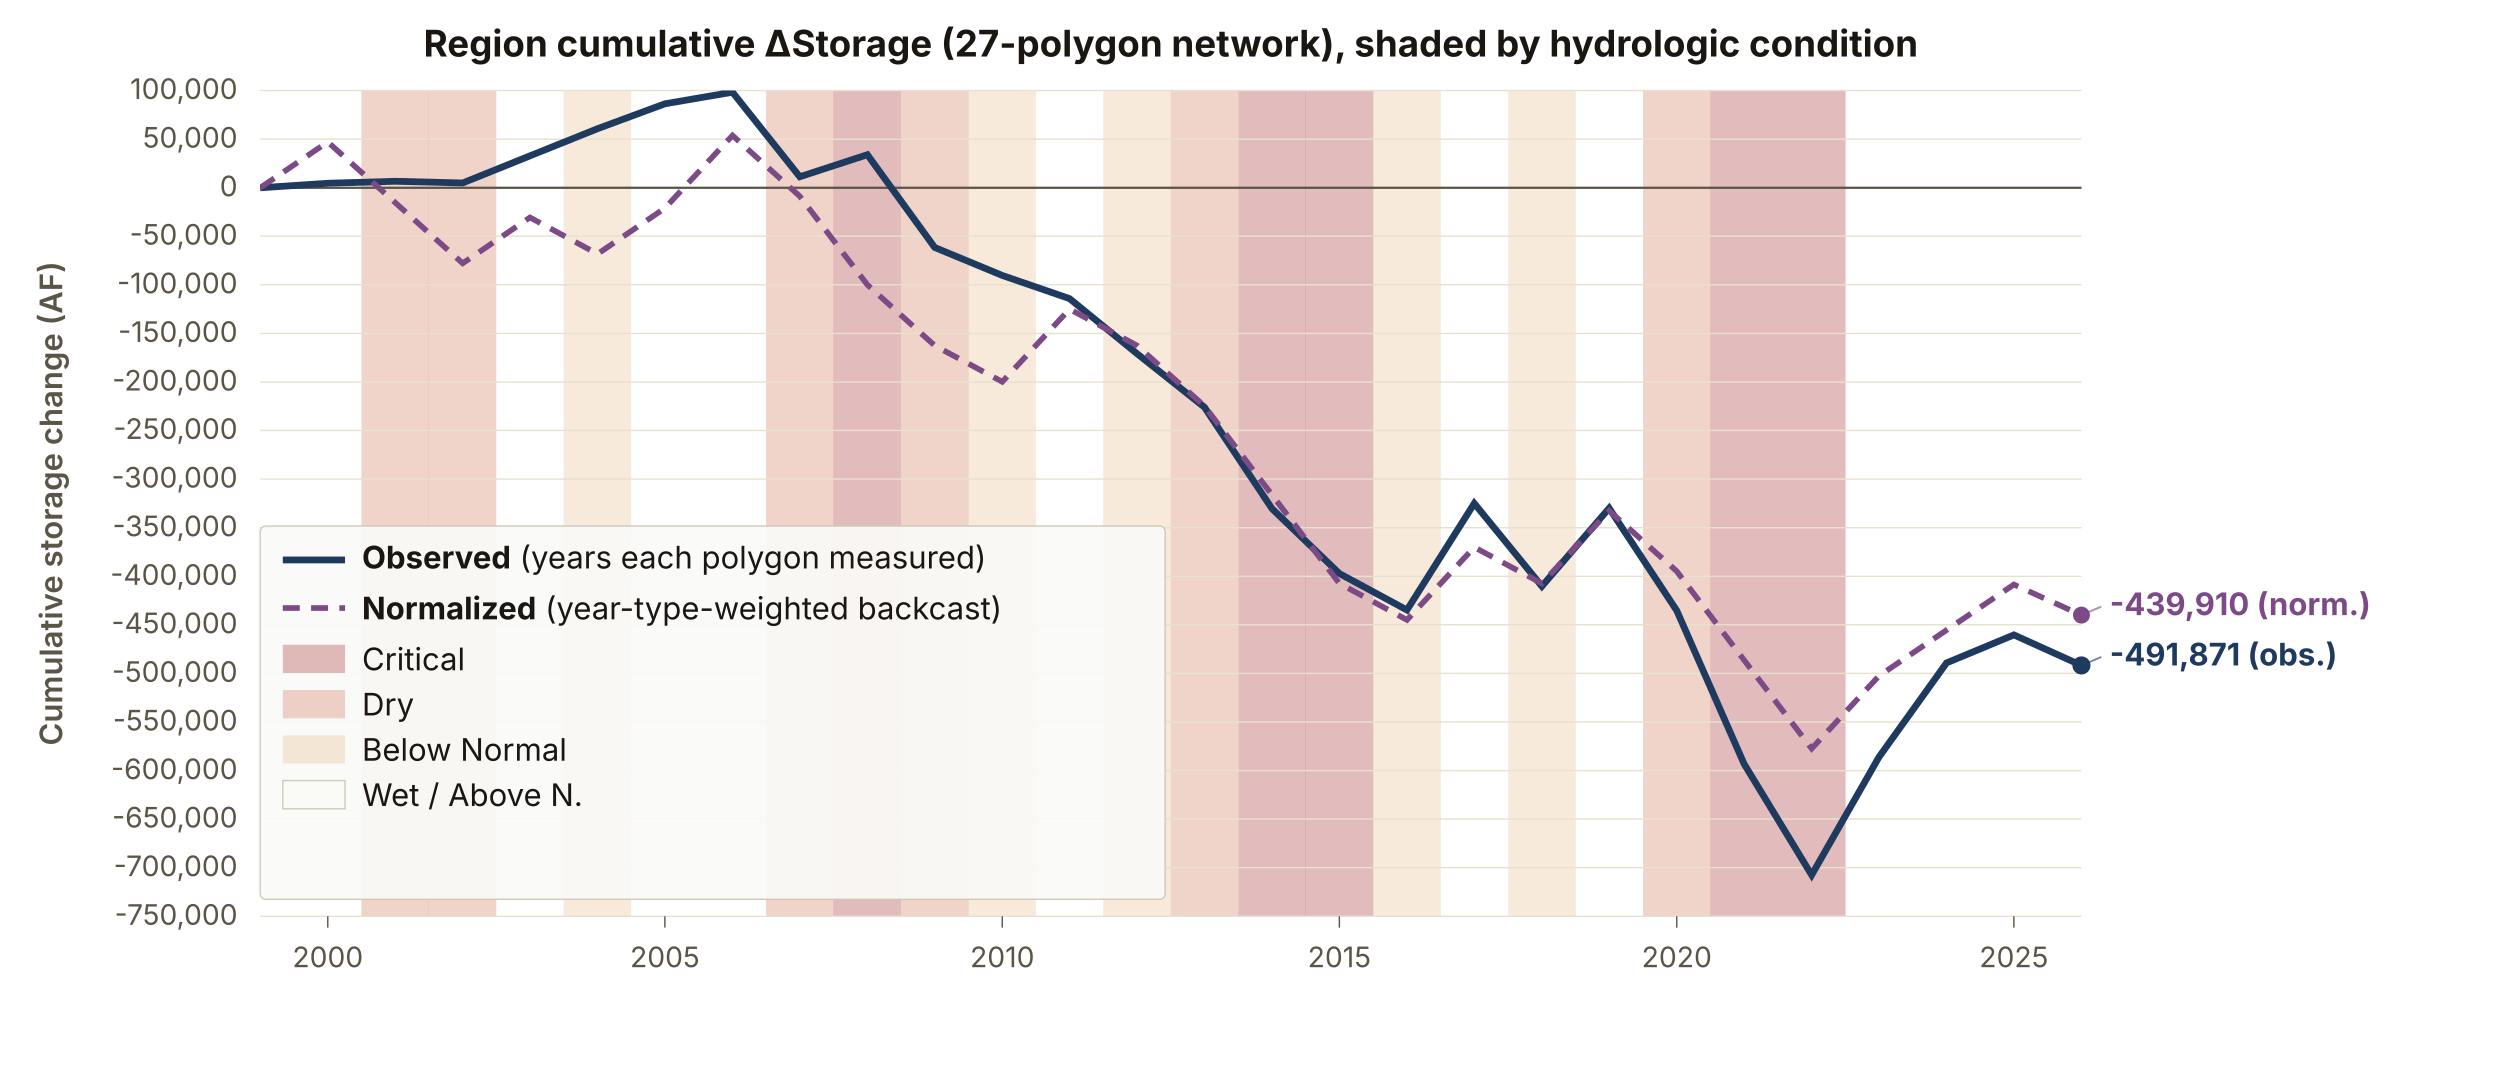
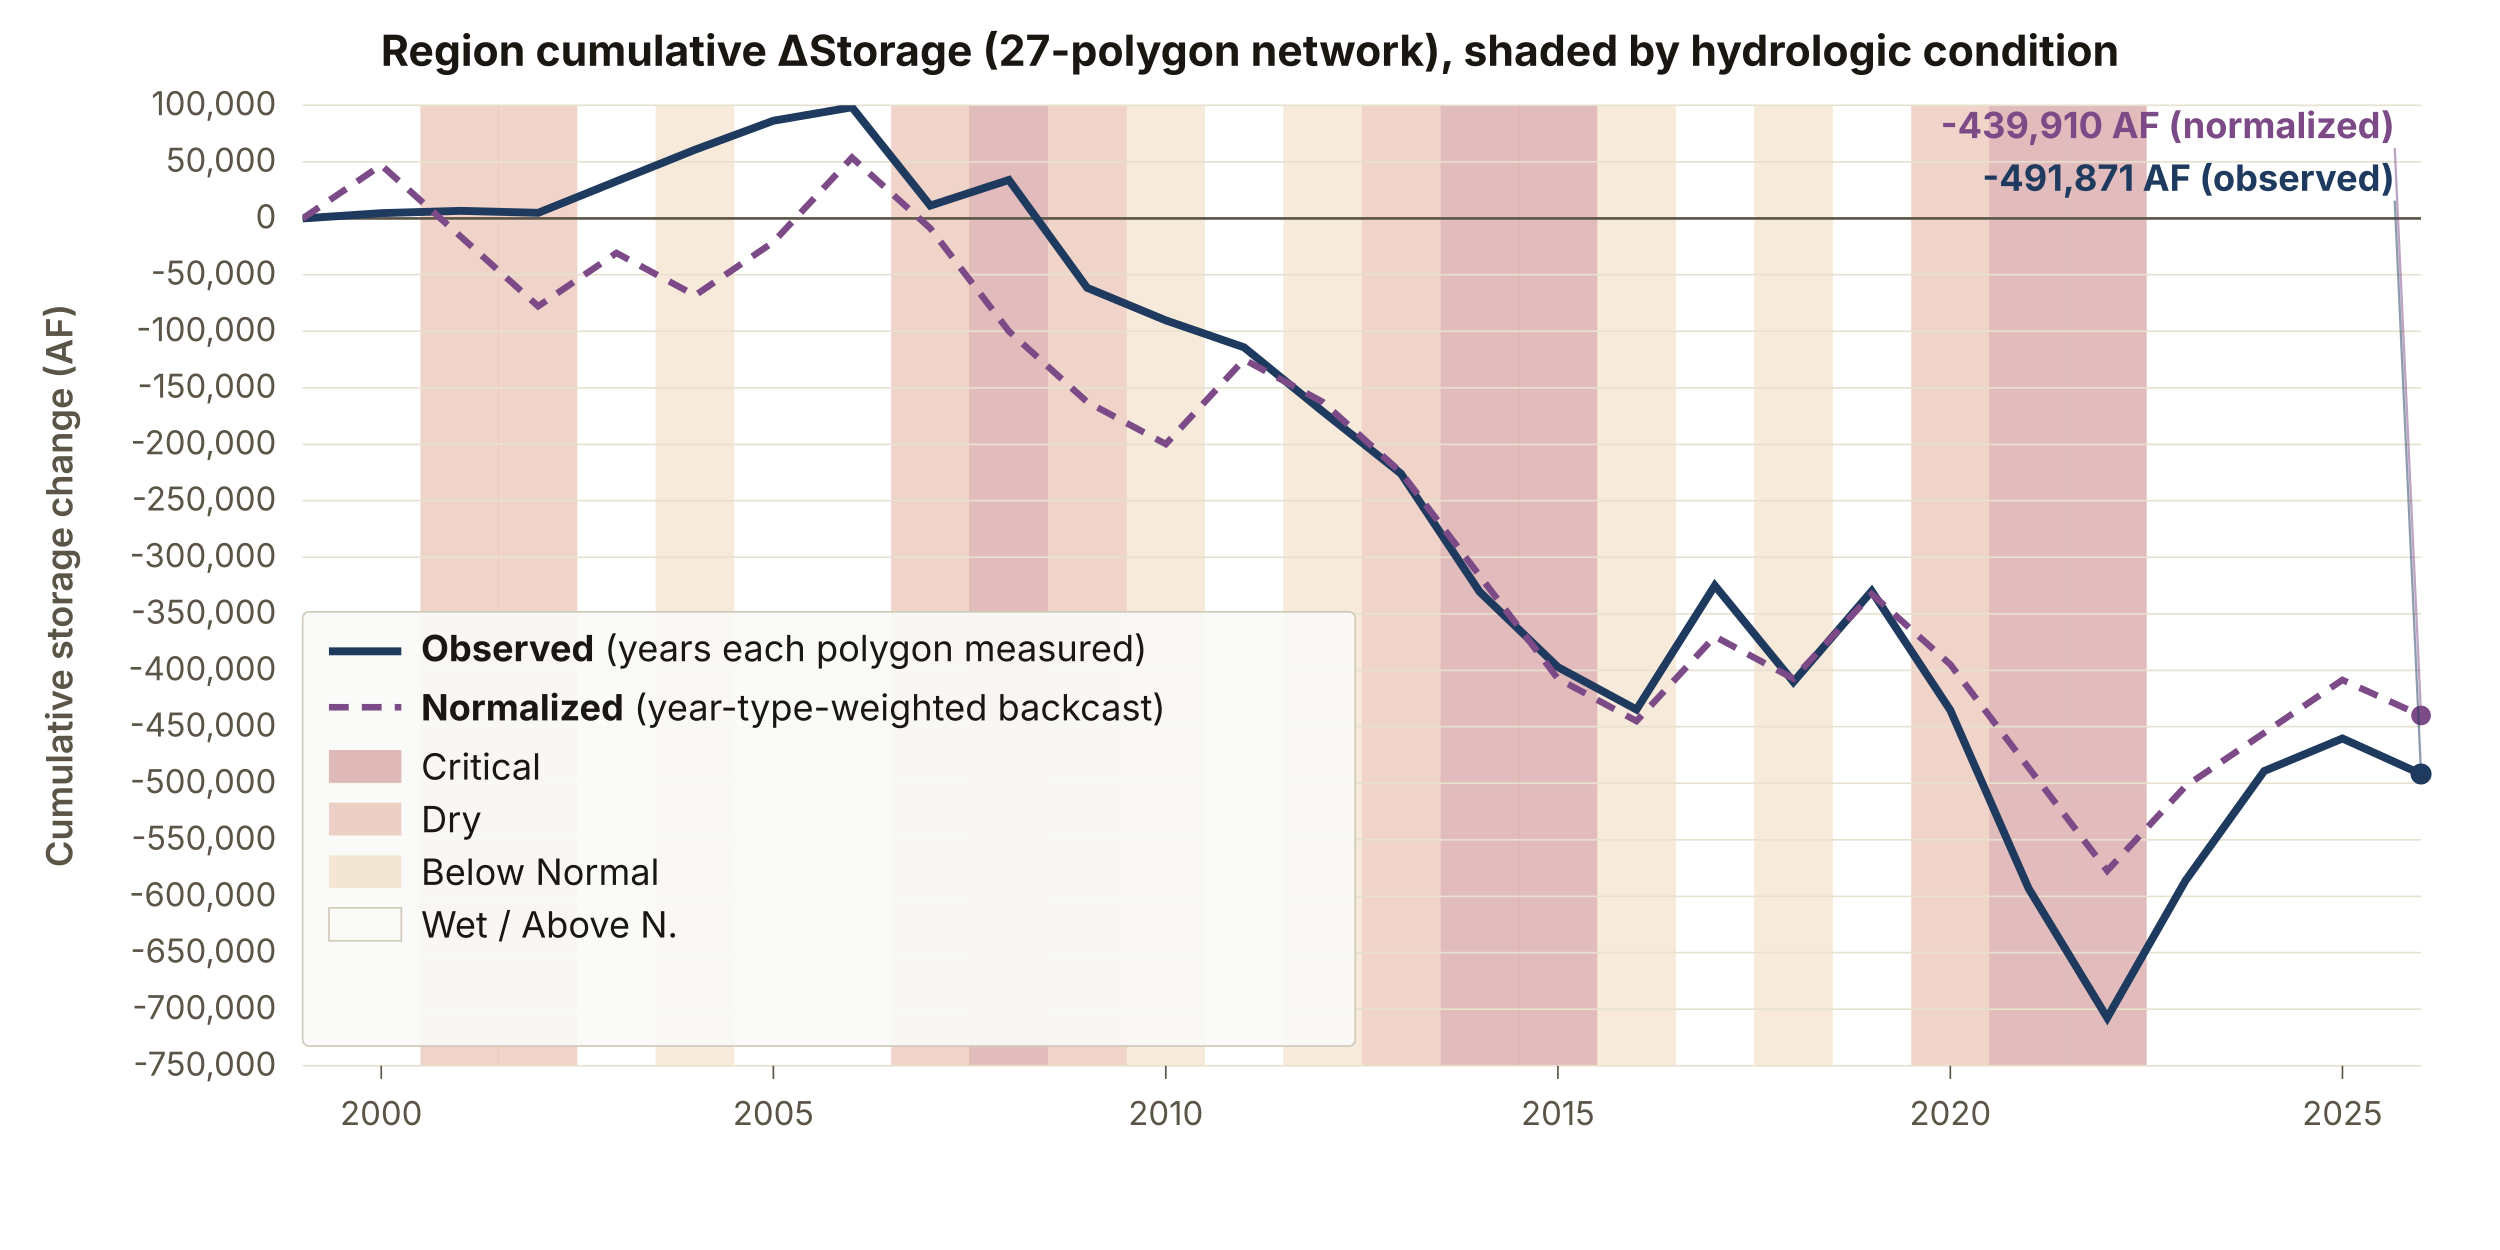
- <svg xmlns="http://www.w3.org/2000/svg" viewBox="0 0 884 380" style="background:#fafaf7;font-family:'Inter',ui-sans-serif,system-ui;width:100%;height:auto;display:block;">
+ <svg xmlns="http://www.w3.org/2000/svg" viewBox="0 0 760 380" style="background:#fafaf7;font-family:'Inter',ui-sans-serif,system-ui;width:100%;height:auto;display:block;">
  <defs>
    <clipPath id="ts-clip">
      <rect x="92" y="32" width="644" height="292" />
    </clipPath>
  </defs>
-   <text x="414.0" y="20" text-anchor="middle" font-size="13" font-weight="700" fill="#1a1612">Region cumulative ΔStorage (27-polygon network), shaded by hydrologic condition</text>
+   <text x="380.0" y="20" text-anchor="middle" font-size="13" font-weight="700" fill="#1a1612">Region cumulative ΔStorage (27-polygon network), shaded by hydrologic condition</text>
  <rect x="127.8" y="32" width="23.9" height="292" fill="#c75a35" fill-opacity="0.26" />
  <rect x="151.6" y="32" width="23.9" height="292" fill="#c75a35" fill-opacity="0.26" />
  <rect x="199.3" y="32" width="23.9" height="292" fill="#d99a4f" fill-opacity="0.2" />
  <rect x="270.9" y="32" width="23.9" height="292" fill="#c75a35" fill-opacity="0.26" />
  <rect x="294.7" y="32" width="23.9" height="292" fill="#a32d2d" fill-opacity="0.32" />
  <rect x="318.6" y="32" width="23.9" height="292" fill="#c75a35" fill-opacity="0.26" />
  <rect x="342.4" y="32" width="23.9" height="292" fill="#d99a4f" fill-opacity="0.2" />
  <rect x="390.1" y="32" width="23.9" height="292" fill="#d99a4f" fill-opacity="0.2" />
  <rect x="414.0" y="32" width="23.9" height="292" fill="#c75a35" fill-opacity="0.26" />
  <rect x="437.9" y="32" width="23.9" height="292" fill="#a32d2d" fill-opacity="0.32" />
  <rect x="461.7" y="32" width="23.9" height="292" fill="#a32d2d" fill-opacity="0.32" />
  <rect x="485.6" y="32" width="23.9" height="292" fill="#d99a4f" fill-opacity="0.2" />
  <rect x="533.3" y="32" width="23.9" height="292" fill="#d99a4f" fill-opacity="0.2" />
  <rect x="581.0" y="32" width="23.9" height="292" fill="#c75a35" fill-opacity="0.26" />
  <rect x="604.8" y="32" width="23.9" height="292" fill="#a32d2d" fill-opacity="0.32" />
  <rect x="628.7" y="32" width="23.9" height="292" fill="#a32d2d" fill-opacity="0.32" />
  <line x1="92" y1="324.0" x2="736" y2="324.0" stroke="#e7e1cf" stroke-width="0.5" />
  <text x="84" y="327.0" text-anchor="end" font-size="10" fill="#5b5547">-750,000</text>
  <line x1="92" y1="306.8" x2="736" y2="306.8" stroke="#e7e1cf" stroke-width="0.5" />
  <text x="84" y="309.8" text-anchor="end" font-size="10" fill="#5b5547">-700,000</text>
  <line x1="92" y1="289.6" x2="736" y2="289.6" stroke="#e7e1cf" stroke-width="0.5" />
  <text x="84" y="292.6" text-anchor="end" font-size="10" fill="#5b5547">-650,000</text>
  <line x1="92" y1="272.5" x2="736" y2="272.5" stroke="#e7e1cf" stroke-width="0.5" />
  <text x="84" y="275.5" text-anchor="end" font-size="10" fill="#5b5547">-600,000</text>
  <line x1="92" y1="255.3" x2="736" y2="255.3" stroke="#e7e1cf" stroke-width="0.5" />
  <text x="84" y="258.3" text-anchor="end" font-size="10" fill="#5b5547">-550,000</text>
  <line x1="92" y1="238.1" x2="736" y2="238.1" stroke="#e7e1cf" stroke-width="0.5" />
  <text x="84" y="241.1" text-anchor="end" font-size="10" fill="#5b5547">-500,000</text>
  <line x1="92" y1="220.9" x2="736" y2="220.9" stroke="#e7e1cf" stroke-width="0.5" />
  <text x="84" y="223.9" text-anchor="end" font-size="10" fill="#5b5547">-450,000</text>
  <line x1="92" y1="203.8" x2="736" y2="203.8" stroke="#e7e1cf" stroke-width="0.5" />
  <text x="84" y="206.8" text-anchor="end" font-size="10" fill="#5b5547">-400,000</text>
  <line x1="92" y1="186.6" x2="736" y2="186.6" stroke="#e7e1cf" stroke-width="0.5" />
  <text x="84" y="189.6" text-anchor="end" font-size="10" fill="#5b5547">-350,000</text>
  <line x1="92" y1="169.4" x2="736" y2="169.4" stroke="#e7e1cf" stroke-width="0.5" />
  <text x="84" y="172.4" text-anchor="end" font-size="10" fill="#5b5547">-300,000</text>
  <line x1="92" y1="152.2" x2="736" y2="152.2" stroke="#e7e1cf" stroke-width="0.5" />
  <text x="84" y="155.2" text-anchor="end" font-size="10" fill="#5b5547">-250,000</text>
  <line x1="92" y1="135.1" x2="736" y2="135.1" stroke="#e7e1cf" stroke-width="0.5" />
  <text x="84" y="138.1" text-anchor="end" font-size="10" fill="#5b5547">-200,000</text>
  <line x1="92" y1="117.9" x2="736" y2="117.9" stroke="#e7e1cf" stroke-width="0.5" />
  <text x="84" y="120.9" text-anchor="end" font-size="10" fill="#5b5547">-150,000</text>
  <line x1="92" y1="100.7" x2="736" y2="100.7" stroke="#e7e1cf" stroke-width="0.5" />
  <text x="84" y="103.7" text-anchor="end" font-size="10" fill="#5b5547">-100,000</text>
  <line x1="92" y1="83.5" x2="736" y2="83.5" stroke="#e7e1cf" stroke-width="0.5" />
  <text x="84" y="86.5" text-anchor="end" font-size="10" fill="#5b5547">-50,000</text>
  <line x1="92" y1="66.4" x2="736" y2="66.4" stroke="#e7e1cf" stroke-width="0.5" />
  <text x="84" y="69.4" text-anchor="end" font-size="10" fill="#5b5547">0</text>
  <line x1="92" y1="49.2" x2="736" y2="49.2" stroke="#e7e1cf" stroke-width="0.5" />
  <text x="84" y="52.2" text-anchor="end" font-size="10" fill="#5b5547">50,000</text>
  <line x1="92" y1="32.0" x2="736" y2="32.0" stroke="#e7e1cf" stroke-width="0.5" />
  <text x="84" y="35.0" text-anchor="end" font-size="10" fill="#5b5547">100,000</text>
  <line x1="92" y1="66.4" x2="736" y2="66.4" stroke="#5b5547" stroke-width="0.8" />
  <line x1="115.9" y1="324" x2="115.9" y2="328" stroke="#5b5547" stroke-width="0.5" />
  <text x="115.9" y="342" text-anchor="middle" font-size="10" fill="#5b5547">2000</text>
  <line x1="235.1" y1="324" x2="235.1" y2="328" stroke="#5b5547" stroke-width="0.5" />
  <text x="235.1" y="342" text-anchor="middle" font-size="10" fill="#5b5547">2005</text>
  <line x1="354.4" y1="324" x2="354.4" y2="328" stroke="#5b5547" stroke-width="0.5" />
  <text x="354.4" y="342" text-anchor="middle" font-size="10" fill="#5b5547">2010</text>
  <line x1="473.6" y1="324" x2="473.6" y2="328" stroke="#5b5547" stroke-width="0.5" />
  <text x="473.6" y="342" text-anchor="middle" font-size="10" fill="#5b5547">2015</text>
  <line x1="592.9" y1="324" x2="592.9" y2="328" stroke="#5b5547" stroke-width="0.5" />
  <text x="592.9" y="342" text-anchor="middle" font-size="10" fill="#5b5547">2020</text>
  <line x1="712.1" y1="324" x2="712.1" y2="328" stroke="#5b5547" stroke-width="0.5" />
  <text x="712.1" y="342" text-anchor="middle" font-size="10" fill="#5b5547">2025</text>
  <text x="22" y="178.0" transform="rotate(-90,22,178.0)" text-anchor="middle" font-size="11" fill="#5b5547" font-weight="600">Cumulative storage change (AF)</text>
  <polyline points="92.0,66.4 115.9,64.8 139.7,64.1 163.6,64.7 187.4,55.1 211.3,45.5 235.1,36.7 259.0,32.6 282.8,62.5 306.7,54.7 330.5,87.5 354.4,97.4 378.2,105.6 402.1,125.1 425.9,144.0 449.8,179.9 473.6,202.8 497.5,215.7 521.3,178.0 545.2,207.3 569.0,179.7 592.9,215.9 616.7,270.1 640.6,309.4 664.4,267.7 688.3,234.4 712.1,224.5 736.0,235.3" fill="none" stroke="#1f3a5f" stroke-width="2.4" clip-path="url(#ts-clip)" />
  <circle cx="736.0" cy="235.3" r="3.2" fill="#1f3a5f" />
  <polyline points="92.0,66.4 115.9,50.2 139.7,71.6 163.6,93.1 187.4,76.9 211.3,89.8 235.1,73.6 259.0,47.9 282.8,69.4 306.7,100.7 330.5,122.2 354.4,135.0 378.2,109.3 402.1,122.2 425.9,143.6 449.8,175.0 473.6,206.3 497.5,219.2 521.3,193.5 545.2,206.3 569.0,180.6 592.9,202.0 616.7,233.4 640.6,264.7 664.4,239.0 688.3,222.8 712.1,206.7 736.0,217.5" fill="none" stroke="#7c4a86" stroke-width="2.0" stroke-dasharray="6,4" clip-path="url(#ts-clip)" />
  <circle cx="736.0" cy="217.5" r="3.0" fill="#7c4a86" />
-   <line x1="736.0" y1="235.3" x2="743.0" y2="232.3" stroke="#1f3a5f" stroke-width="0.7" opacity="0.6" />
-   <text x="746.0" y="235.3" text-anchor="start" font-size="11" font-weight="700" fill="#1f3a5f">-491,871 (obs.)</text>
-   <line x1="736.0" y1="217.5" x2="743.0" y2="214.5" stroke="#7c4a86" stroke-width="0.7" opacity="0.6" />
-   <text x="746.0" y="217.5" text-anchor="start" font-size="11" font-weight="700" fill="#7c4a86">-439,910 (norm.)</text>
+   <line x1="736.0" y1="217.5" x2="728.0" y2="45.0" stroke="#7c4a86" stroke-width="0.7" opacity="0.5" />
+   <text x="728.0" y="42.0" text-anchor="end" font-size="11" font-weight="700" fill="#7c4a86">-439,910 AF (normalized)</text>
+   <line x1="736.0" y1="235.3" x2="728.0" y2="61.0" stroke="#1f3a5f" stroke-width="0.7" opacity="0.5" />
+   <text x="728.0" y="58.0" text-anchor="end" font-size="11" font-weight="700" fill="#1f3a5f">-491,871 AF (observed)</text>
  <g transform="translate(100,208)">
    <rect x="-8" y="-22" width="320" height="132" fill="#fafaf7" fill-opacity="0.92" stroke="#cfc9b8" stroke-width="0.5" rx="2" />
    <line x1="0" y1="-10" x2="22" y2="-10" stroke="#1f3a5f" stroke-width="2.4" />
    <text x="28" y="-7" font-size="11" fill="#1a1612">
      <tspan font-weight="700">Observed</tspan> (years each polygon measured)</text>
    <line x1="0" y1="7" x2="22" y2="7" stroke="#7c4a86" stroke-width="2.0" stroke-dasharray="6,4" />
    <text x="28" y="11" font-size="11" fill="#1a1612">
      <tspan font-weight="700">Normalized</tspan> (year-type-weighted backcast)</text>
    <rect x="0" y="20" width="22" height="10" fill="#a32d2d" fill-opacity="0.32" />
    <text x="28" y="29" font-size="11" fill="#1a1612">Critical</text>
    <rect x="0" y="36" width="22" height="10" fill="#c75a35" fill-opacity="0.26" />
    <text x="28" y="45" font-size="11" fill="#1a1612">Dry</text>
    <rect x="0" y="52" width="22" height="10" fill="#d99a4f" fill-opacity="0.2" />
    <text x="28" y="61" font-size="11" fill="#1a1612">Below Normal</text>
    <rect x="0" y="68" width="22" height="10" fill="#fafaf7" stroke="#cfc9b8" stroke-width="0.5" />
    <text x="28" y="77" font-size="11" fill="#1a1612">Wet / Above N.</text>
  </g>
</svg>
